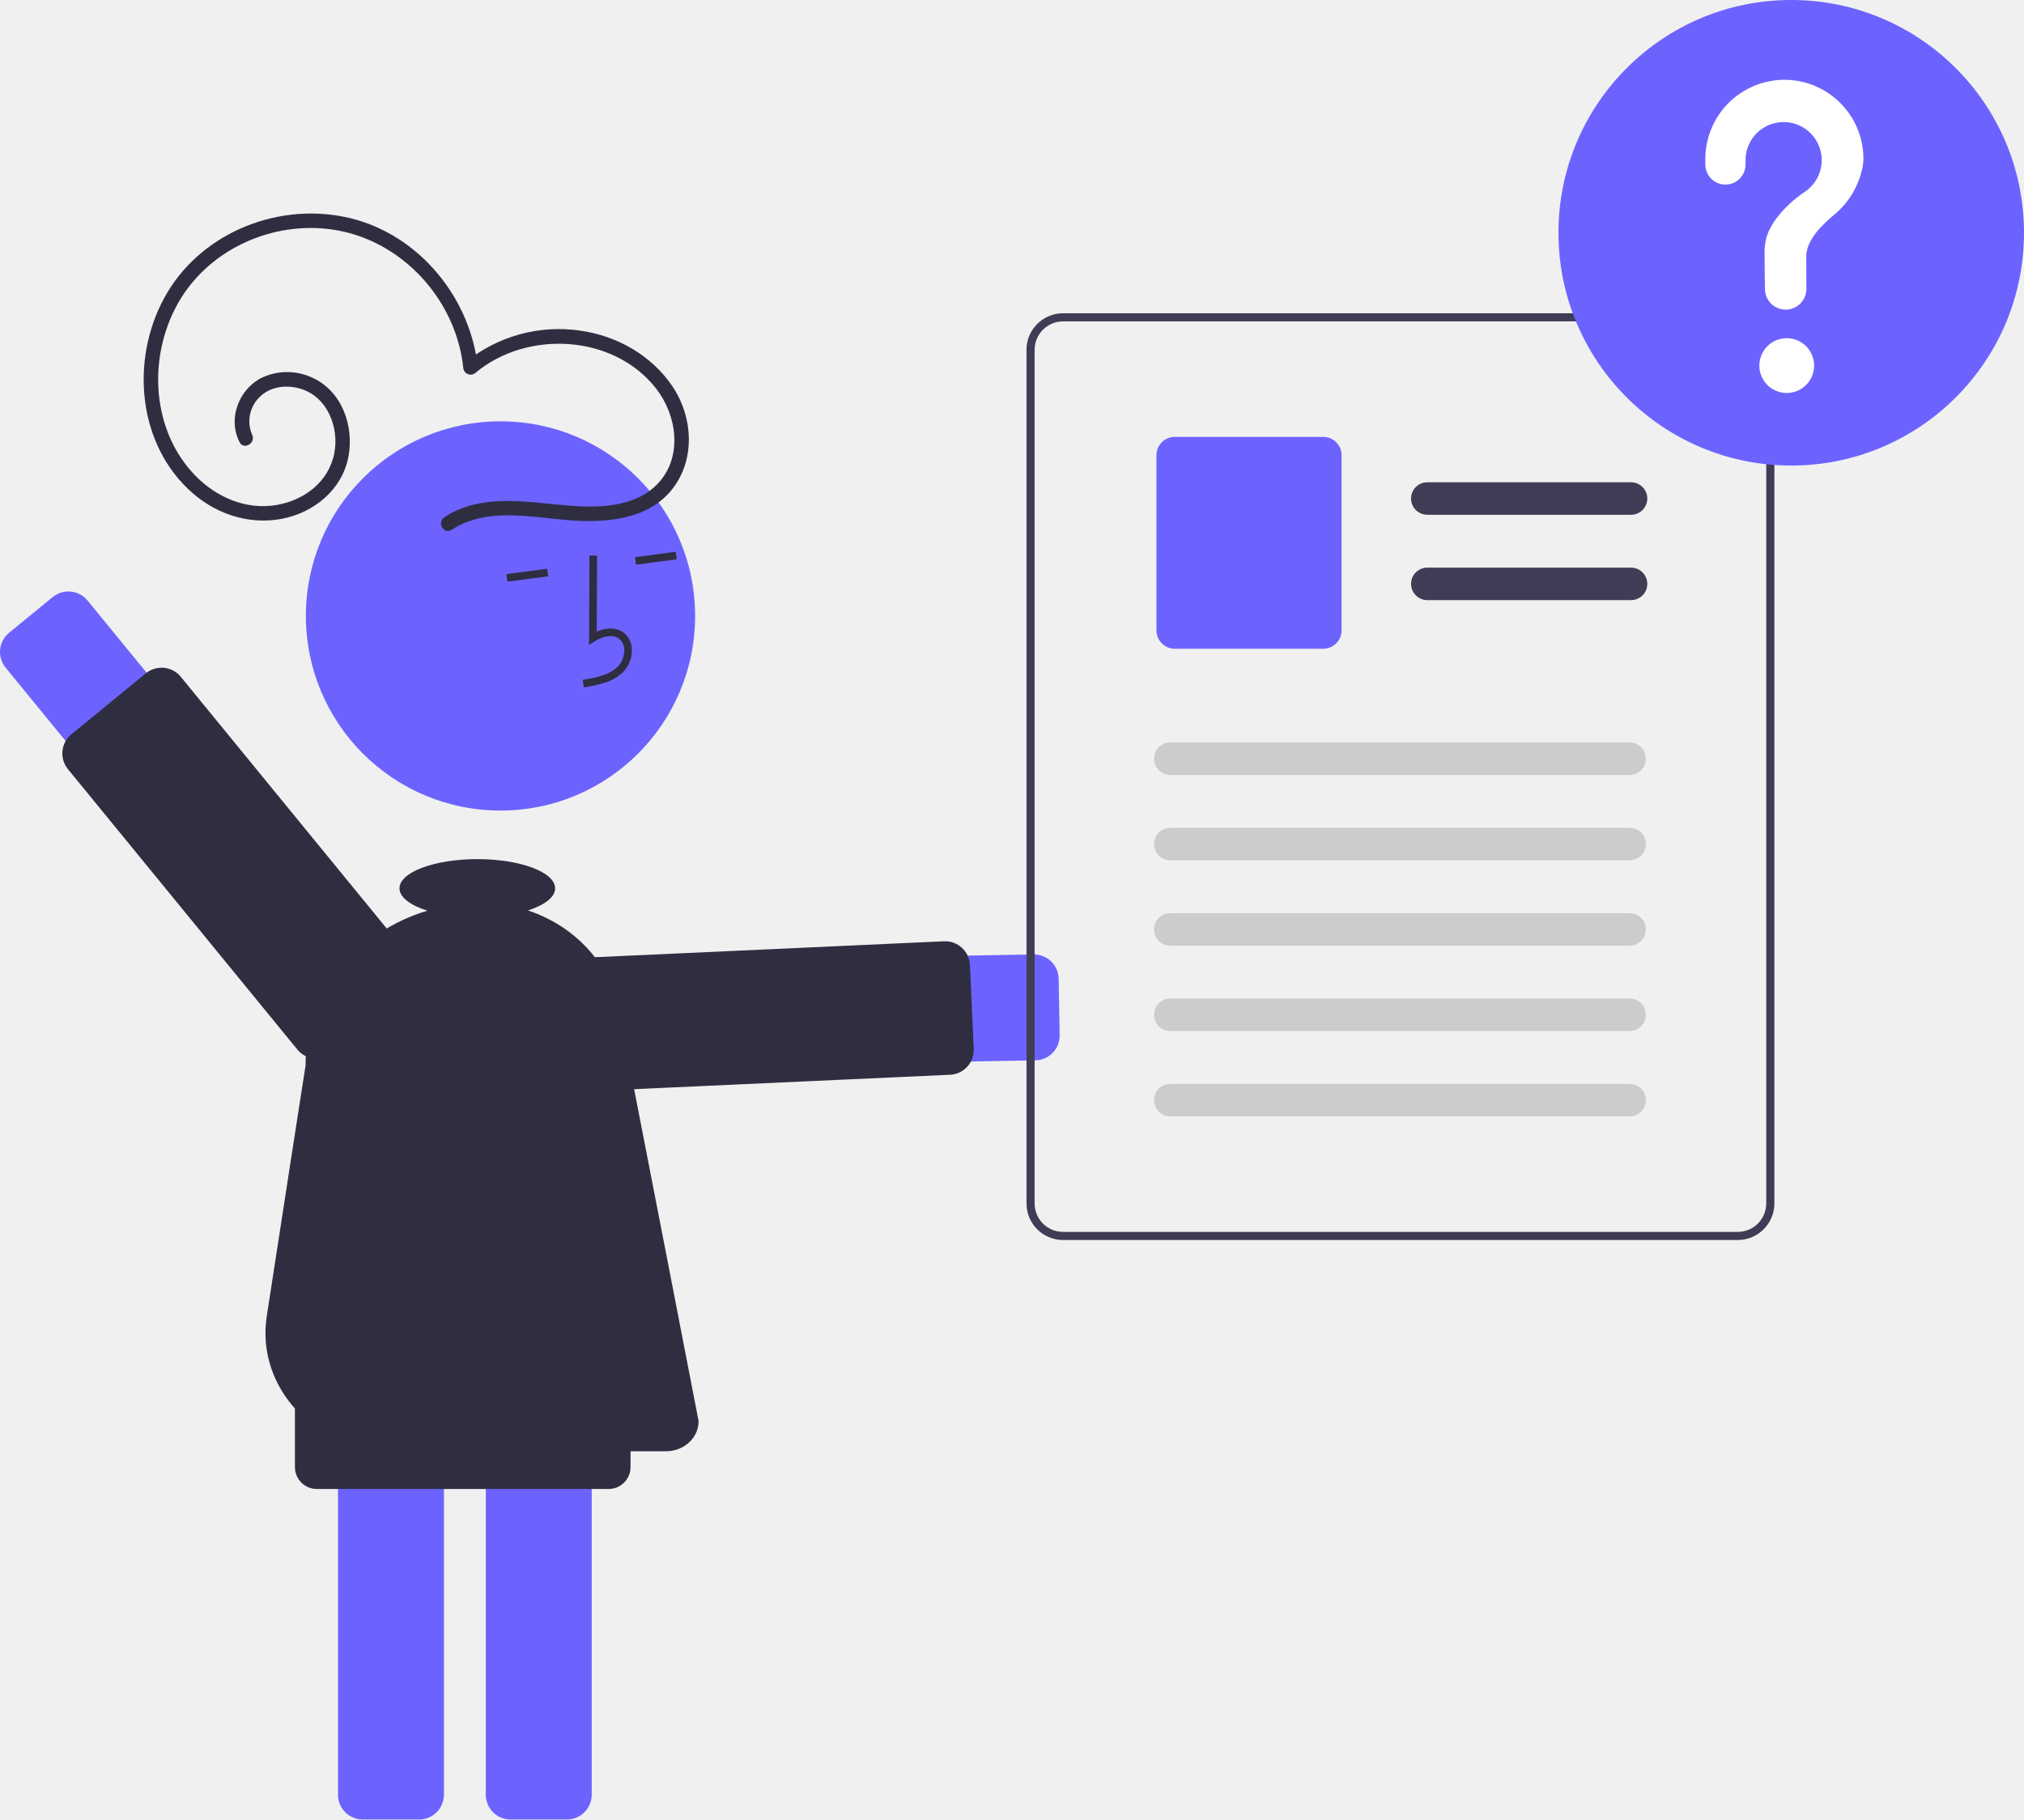
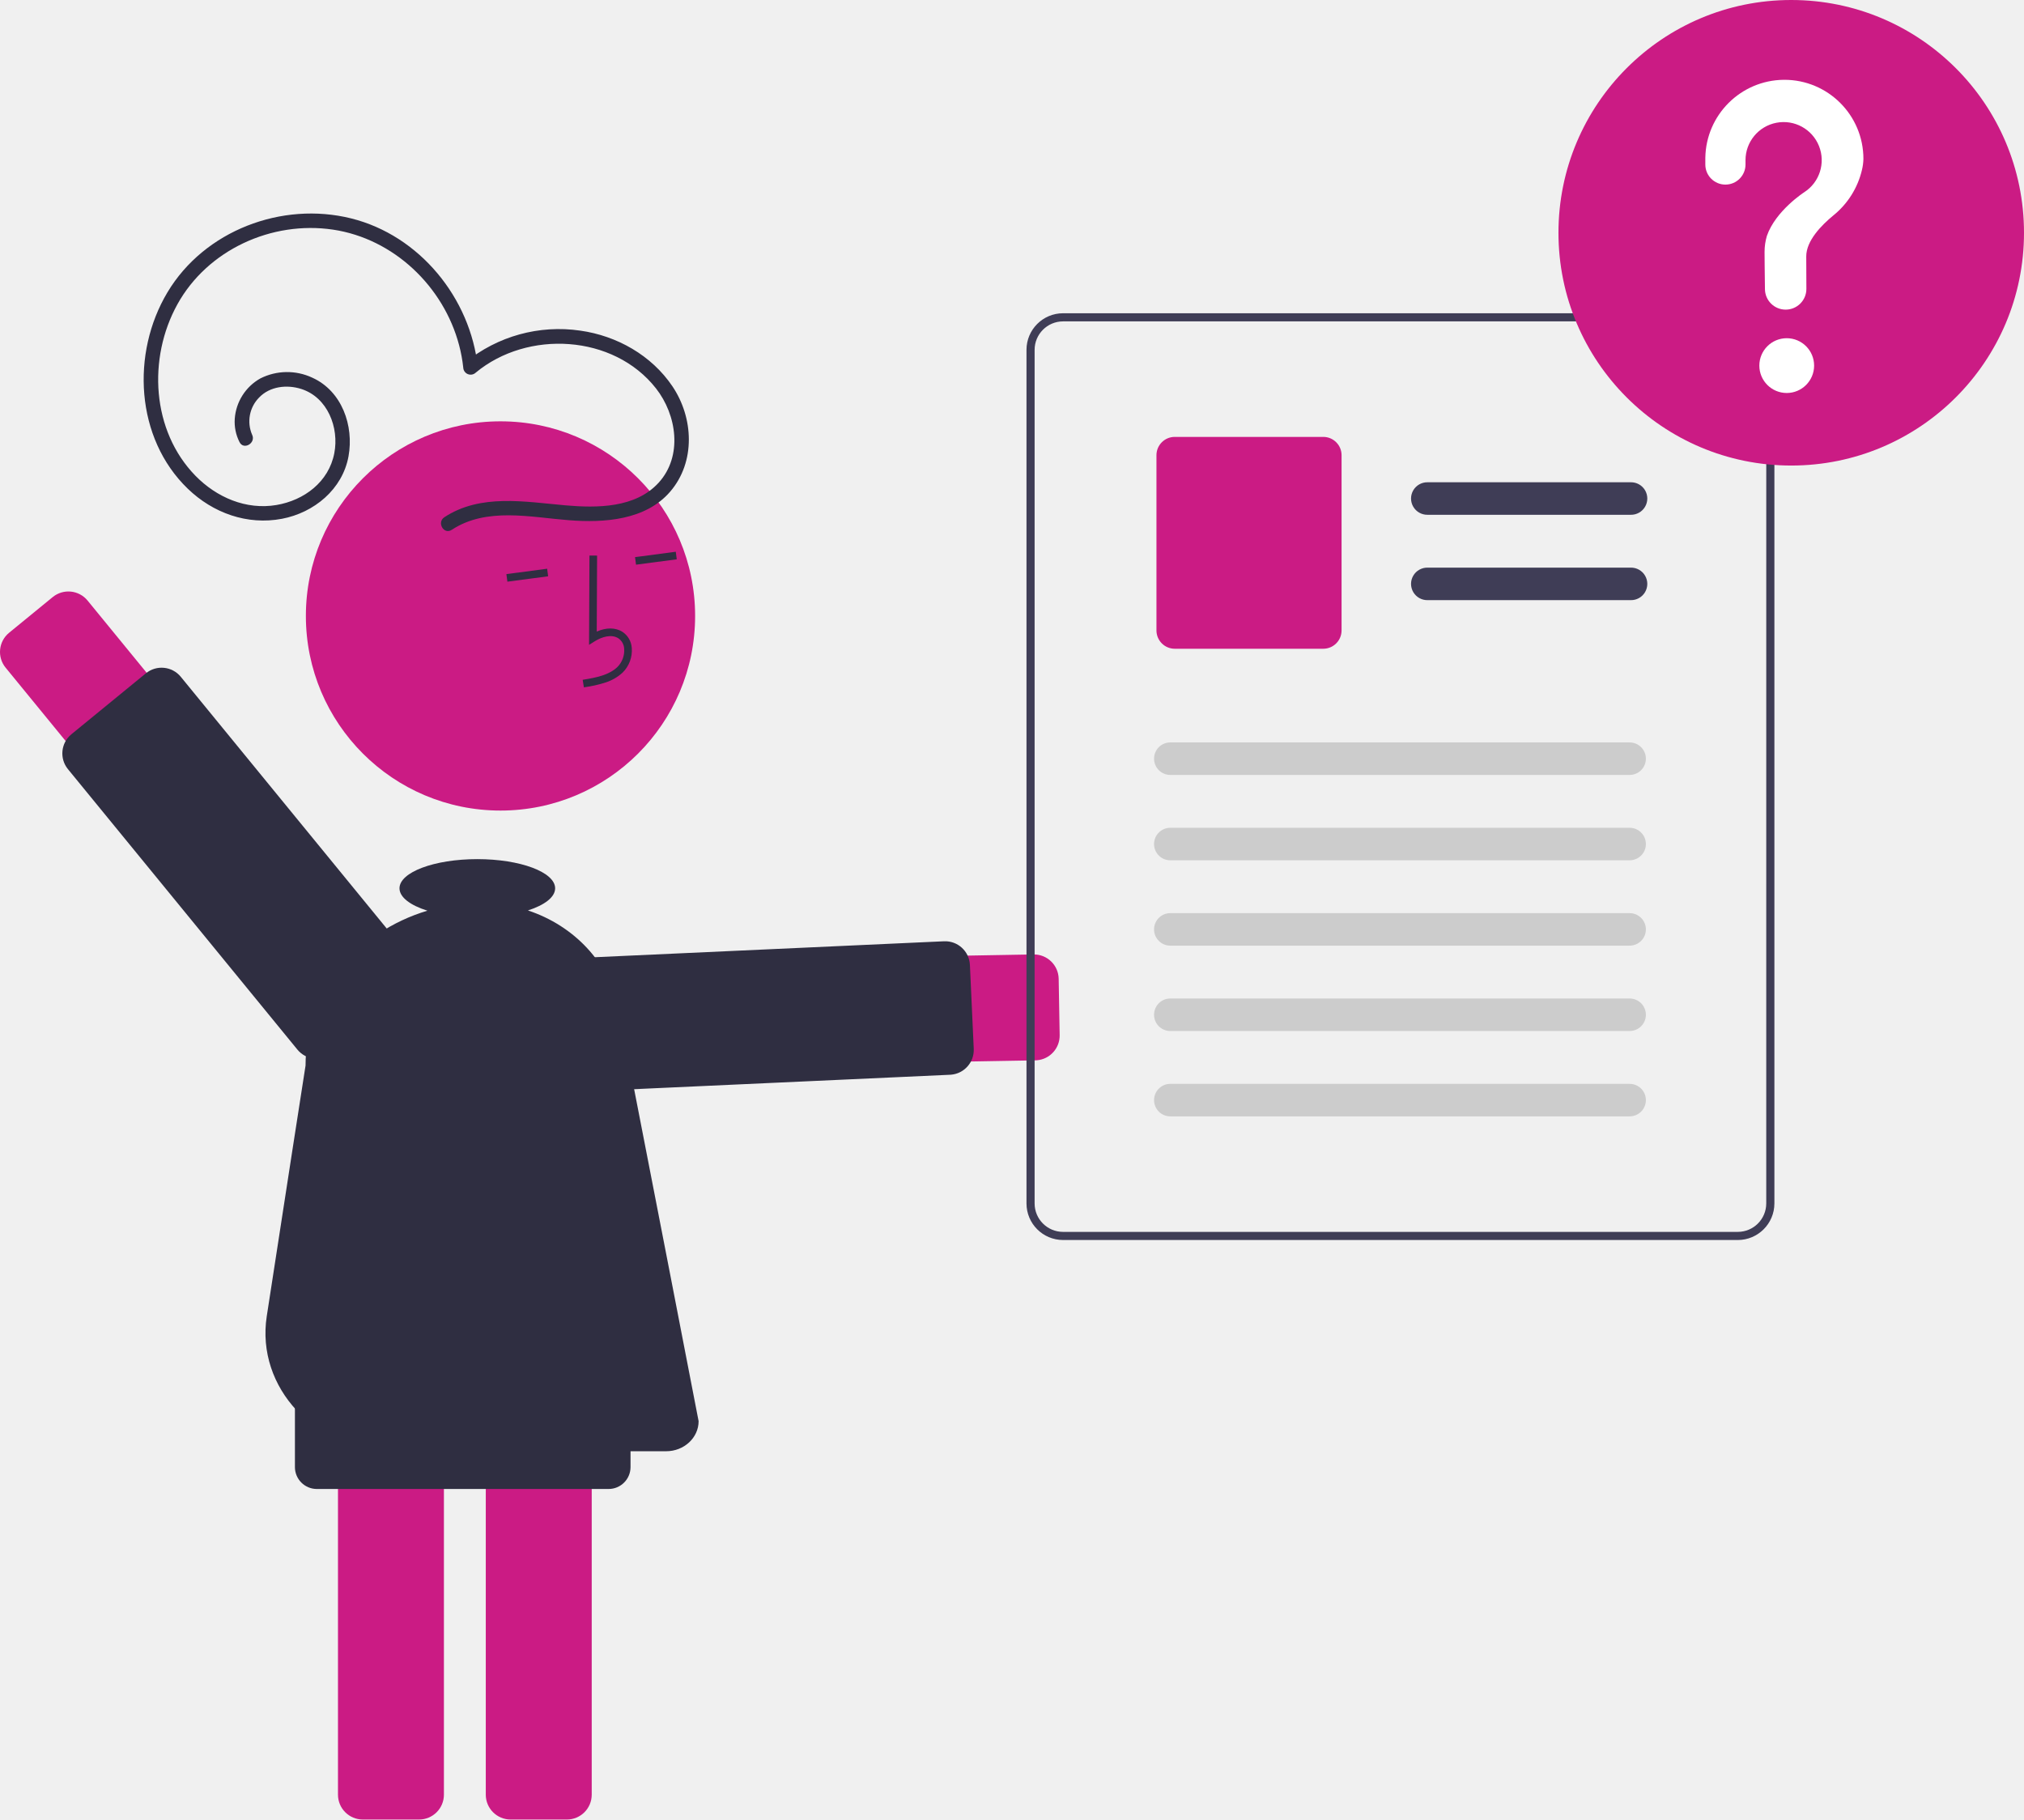
<svg xmlns="http://www.w3.org/2000/svg" data-name="Layer 1" width="516.171" height="464.019" viewBox="0 0 516.171 464.019">
-   <path d="M605.943,488.406l-112.518,1.979a13.508,13.508,0,1,1-.475-27.012l112.518-1.978a6.326,6.326,0,0,1,6.436,6.214l.252,14.362a6.326,6.326,0,0,1-5.791,6.414Q606.155,488.402,605.943,488.406Z" transform="translate(-341.9143 -217.9903)" fill="#6c63ff" />
+   <path d="M605.943,488.406l-112.518,1.979a13.508,13.508,0,1,1-.475-27.012l112.518-1.978a6.326,6.326,0,0,1,6.436,6.214l.252,14.362a6.326,6.326,0,0,1-5.791,6.414Q606.155,488.402,605.943,488.406Z" transform="translate(-341.9143 -217.9903)" fill="#cb1b84" />
  <path d="M584.213,492.077l-92.311,4.214a6.325,6.325,0,0,1-6.608-6.03l-.977-21.401a6.326,6.326,0,0,1,6.031-6.608l92.311-4.214a6.325,6.325,0,0,1,6.608,6.03l.977,21.401a6.334,6.334,0,0,1-5.792,6.593C584.373,492.068,584.293,492.073,584.213,492.077Z" transform="translate(-341.9143 -217.9903)" fill="#2f2e41" />
-   <path d="M428.108,675.684V555.967a6.333,6.333,0,0,1,6.326-6.326h14.364a6.333,6.333,0,0,1,6.326,6.326V675.684a6.333,6.333,0,0,1-6.326,6.326H434.433A6.333,6.333,0,0,1,428.108,675.684Z" transform="translate(-341.9143 -217.9903)" fill="#6c63ff" />
-   <path d="M465.802,675.684V555.967a6.333,6.333,0,0,1,6.326-6.326H486.492a6.333,6.333,0,0,1,6.326,6.326V675.684a6.333,6.333,0,0,1-6.326,6.326H472.128A6.333,6.333,0,0,1,465.802,675.684Z" transform="translate(-341.9143 -217.9903)" fill="#6c63ff" />
-   <circle cx="127.639" cy="157.08" r="49.633" fill="#6c63ff" />
+   <path d="M428.108,675.684V555.967a6.333,6.333,0,0,1,6.326-6.326h14.364a6.333,6.333,0,0,1,6.326,6.326V675.684a6.333,6.333,0,0,1-6.326,6.326H434.433A6.333,6.333,0,0,1,428.108,675.684Z" transform="translate(-341.9143 -217.9903)" fill="#cb1b84" />
+   <path d="M465.802,675.684V555.967a6.333,6.333,0,0,1,6.326-6.326H486.492a6.333,6.333,0,0,1,6.326,6.326V675.684a6.333,6.333,0,0,1-6.326,6.326H472.128A6.333,6.333,0,0,1,465.802,675.684Z" transform="translate(-341.9143 -217.9903)" fill="#cb1b84" />
+   <circle cx="127.639" cy="157.08" r="49.633" fill="#cb1b84" />
  <path d="M496.419,392.017a11.771,11.771,0,0,0,4.299-2.523,7.915,7.915,0,0,0,2.314-6.266,5.325,5.325,0,0,0-2.367-4.098c-1.775-1.139-4.149-1.142-6.566-.077l.091-19.376-1.946-.009-.108,22.779,1.5-.943c1.739-1.092,4.223-1.861,5.977-.735a3.42,3.42,0,0,1,1.481,2.646,5.981,5.981,0,0,1-1.72,4.672c-2.149,2.053-5.285,2.695-8.861,3.269l.308,1.922A32.079,32.079,0,0,0,496.419,392.017Z" transform="translate(-341.9143 -217.9903)" fill="#2f2e41" />
  <rect x="503.944" y="359.375" width="10.483" height="1.946" transform="translate(-384.7108 -148.2221) rotate(-7.5232)" fill="#2f2e41" />
  <rect x="471.14" y="363.706" width="10.483" height="1.946" transform="translate(-385.5602 -152.4797) rotate(-7.5232)" fill="#2f2e41" />
-   <path d="M364.254,371.152l71.261,87.097a13.507,13.507,0,1,1-20.908,17.107l-71.262-87.097a6.325,6.325,0,0,1,.89-8.901l11.117-9.096a6.326,6.326,0,0,1,8.902.89Z" transform="translate(-341.9143 -217.9903)" fill="#6c63ff" />
+   <path d="M364.254,371.152l71.261,87.097a13.507,13.507,0,1,1-20.908,17.107l-71.262-87.097a6.325,6.325,0,0,1,.89-8.901l11.117-9.096a6.326,6.326,0,0,1,8.902.89Z" transform="translate(-341.9143 -217.9903)" fill="#cb1b84" />
  <path d="M388.02,390.591l58.516,71.519a6.325,6.325,0,0,1-.89,8.901l-18.988,15.536a6.325,6.325,0,0,1-8.902-.89l-58.516-71.519a6.333,6.333,0,0,1,.89-8.901l18.989-15.536a6.326,6.326,0,0,1,8.902.89Z" transform="translate(-341.9143 -217.9903)" fill="#2f2e41" />
-   <path id="b687333e-18de-4d8a-8832-7c3edcdf36cf-57" data-name="Path 336" d="M793.716,303.645a9.427,9.427,0,0,0-8.621-5.768H613.023a9.333,9.333,0,0,0-9.328,9.328V524.893a9.333,9.333,0,0,0,9.328,9.328H785.102a9.34,9.34,0,0,0,9.328-9.328V307.205a9.161,9.161,0,0,0-.707-3.56Zm-1.364,221.248a7.265,7.265,0,0,1-7.256,7.256H613.023a7.258,7.258,0,0,1-7.256-7.255V307.206a7.266,7.266,0,0,1,7.256-7.256H785.102a7.292,7.292,0,0,1,6.735,4.565,8.045,8.045,0,0,1,.273.819,7.195,7.195,0,0,1,.248,1.873Z" transform="translate(-341.9143 -217.9903)" fill="#3f3d56" />
-   <path id="eca15e8c-c9ce-4149-9dd0-d1ea6c849243-58" data-name="Path 337" d="M757.807,349.272H705.976a4.147,4.147,0,1,1,0-8.293h51.831a4.147,4.147,0,1,1,0,8.293Z" transform="translate(-341.9143 -217.9903)" fill="#3f3d56" />
-   <path id="b9f37388-2aff-4ffa-881f-18e269279f19-59" data-name="Path 338" d="M757.807,371.041H705.976a4.147,4.147,0,1,1,0-8.293h51.831a4.147,4.147,0,1,1,0,8.293Z" transform="translate(-341.9143 -217.9903)" fill="#3f3d56" />
-   <path id="ab29eed0-504d-400c-b1ab-2256c8d671ed-60" data-name="Path 339" d="M679.382,383.436H641.505a4.67,4.67,0,0,1-4.665-4.665V334.073a4.67,4.67,0,0,1,4.665-4.665h37.878a4.67,4.67,0,0,1,4.665,4.665V378.771A4.67,4.67,0,0,1,679.382,383.436Z" transform="translate(-341.9143 -217.9903)" fill="#6c63ff" />
-   <path id="fa5fec34-0c55-4409-8f72-9659063fc84a-61" data-name="Path 340" d="M757.447,415.616H640.31a4.147,4.147,0,0,1,0-8.293H757.447a4.147,4.147,0,1,1,0,8.293Z" transform="translate(-341.9143 -217.9903)" fill="#ccc" />
-   <path id="a43251d6-16e2-4557-b881-b3d221f9e0a0-62" data-name="Path 341" d="M757.447,437.385H640.31a4.147,4.147,0,0,1,0-8.293H757.447a4.147,4.147,0,1,1,0,8.293Z" transform="translate(-341.9143 -217.9903)" fill="#ccc" />
-   <path id="b1a9b5d8-150e-43cf-a101-e2528d51164c-63" data-name="Path 342" d="M757.447,459.153H640.31a4.147,4.147,0,0,1,0-8.293H757.447a4.147,4.147,0,1,1,0,8.293Z" transform="translate(-341.9143 -217.9903)" fill="#ccc" />
-   <path id="fb13d629-1d1d-4a08-ba0c-67ba8ed3b5d8-64" data-name="Path 343" d="M757.447,480.922H640.31a4.147,4.147,0,0,1,0-8.293H757.447a4.147,4.147,0,1,1,0,8.293Z" transform="translate(-341.9143 -217.9903)" fill="#ccc" />
-   <path id="f81dc734-d8e2-4a40-b2eb-9530c4619ee2-65" data-name="Path 344" d="M757.447,502.691H640.31a4.147,4.147,0,0,1,0-8.293H757.447a4.147,4.147,0,1,1,0,8.293Z" transform="translate(-341.9143 -217.9903)" fill="#ccc" />
-   <circle id="bb95e310-3287-4bad-95b8-3adafab6ad5a" data-name="Ellipse 44" cx="456.809" cy="59.362" r="59.362" fill="#6c63ff" />
+   <path id="b687333e-18de-4d8a-8832-7c3edcdf36cf-86" data-name="Path 336" d="M793.716,303.645a9.427,9.427,0,0,0-8.621-5.768H613.023a9.333,9.333,0,0,0-9.328,9.328V524.893a9.333,9.333,0,0,0,9.328,9.328H785.102a9.34,9.34,0,0,0,9.328-9.328V307.205a9.161,9.161,0,0,0-.707-3.56Zm-1.364,221.248a7.265,7.265,0,0,1-7.256,7.256H613.023a7.258,7.258,0,0,1-7.256-7.255V307.206a7.266,7.266,0,0,1,7.256-7.256H785.102a7.292,7.292,0,0,1,6.735,4.565,8.045,8.045,0,0,1,.273.819,7.195,7.195,0,0,1,.248,1.873Z" transform="translate(-341.9143 -217.9903)" fill="#3f3d56" />
+   <path id="eca15e8c-c9ce-4149-9dd0-d1ea6c849243-87" data-name="Path 337" d="M757.807,349.272H705.976a4.147,4.147,0,1,1,0-8.293h51.831a4.147,4.147,0,1,1,0,8.293Z" transform="translate(-341.9143 -217.9903)" fill="#3f3d56" />
+   <path id="b9f37388-2aff-4ffa-881f-18e269279f19-88" data-name="Path 338" d="M757.807,371.041H705.976a4.147,4.147,0,1,1,0-8.293h51.831a4.147,4.147,0,1,1,0,8.293Z" transform="translate(-341.9143 -217.9903)" fill="#3f3d56" />
+   <path id="ab29eed0-504d-400c-b1ab-2256c8d671ed-89" data-name="Path 339" d="M679.382,383.436H641.505a4.67,4.67,0,0,1-4.665-4.665V334.073a4.67,4.67,0,0,1,4.665-4.665h37.878a4.67,4.67,0,0,1,4.665,4.665V378.771A4.67,4.67,0,0,1,679.382,383.436Z" transform="translate(-341.9143 -217.9903)" fill="#cb1b84" />
+   <path id="fa5fec34-0c55-4409-8f72-9659063fc84a-90" data-name="Path 340" d="M757.447,415.616H640.31a4.147,4.147,0,0,1,0-8.293H757.447a4.147,4.147,0,1,1,0,8.293Z" transform="translate(-341.9143 -217.9903)" fill="#ccc" />
+   <path id="a43251d6-16e2-4557-b881-b3d221f9e0a0-91" data-name="Path 341" d="M757.447,437.385H640.31a4.147,4.147,0,0,1,0-8.293H757.447a4.147,4.147,0,1,1,0,8.293Z" transform="translate(-341.9143 -217.9903)" fill="#ccc" />
+   <path id="b1a9b5d8-150e-43cf-a101-e2528d51164c-92" data-name="Path 342" d="M757.447,459.153H640.31a4.147,4.147,0,0,1,0-8.293H757.447a4.147,4.147,0,1,1,0,8.293Z" transform="translate(-341.9143 -217.9903)" fill="#ccc" />
+   <path id="fb13d629-1d1d-4a08-ba0c-67ba8ed3b5d8-93" data-name="Path 343" d="M757.447,480.922H640.31a4.147,4.147,0,0,1,0-8.293H757.447a4.147,4.147,0,1,1,0,8.293Z" transform="translate(-341.9143 -217.9903)" fill="#ccc" />
+   <path id="f81dc734-d8e2-4a40-b2eb-9530c4619ee2-94" data-name="Path 344" d="M757.447,502.691H640.31a4.147,4.147,0,0,1,0-8.293H757.447a4.147,4.147,0,1,1,0,8.293Z" transform="translate(-341.9143 -217.9903)" fill="#ccc" />
+   <circle id="bb95e310-3287-4bad-95b8-3adafab6ad5a" data-name="Ellipse 44" cx="456.809" cy="59.362" r="59.362" fill="#cb1b84" />
  <circle cx="455.66" cy="93.237" r="6.985" fill="#fff" />
  <path d="M796.826,238.343a20.213,20.213,0,0,0-20.01,19.864c-.001.101-.002.809-.002,1.736a5.124,5.124,0,0,0,5.124,5.124h0a5.128,5.128,0,0,0,5.126-5.129v-.003c-.001-.63-.001-1.067-.001-1.094a9.718,9.718,0,1,1,14.96,8.181l.002.002s-7.293,4.695-9.516,11.136l.002 0a14.274,14.274,0,0,0-.588,4.065c0,.566.033,5.515.098,9.532a5.282,5.282,0,0,0,5.283,5.196h0a5.284,5.284,0,0,0,5.283-5.284l-0-.032c-.022-3.679-.034-7.963-.034-8.274,0-3.955,3.815-7.895,6.949-10.465a21.077,21.077,0,0,0,7.249-11.54,13.174,13.174,0,0,0,.38-2.86A20.157,20.157,0,0,0,796.972,238.342Q796.899,238.342,796.826,238.343Z" transform="translate(-341.9143 -217.9903)" fill="#fff" />
  <path d="M457.111,353.111c8.886-5.842,20.055-3.214,29.931-2.451,8.924.69,19.502.01,25.779-7.281,6.53-7.586,5.985-18.848.578-26.872-5.322-7.897-14.155-12.884-23.501-14.199a37.702,37.702,0,0,0-29.3,8.091l3.176,1.316c-1.851-17.695-14.861-33.691-32.317-38.03-17.661-4.39-37.412,3.102-46.835,18.85-9.289,15.524-8.189,37.187,5.182,50.088,6.421,6.196,15.156,9.352,24.02,7.668,8.175-1.553,15.439-7.513,16.969-15.929,1.418-7.802-1.68-16.663-9.268-20.07a15.13,15.13,0,0,0-13.224.211,12.855,12.855,0,0,0-6.518,10.283,11.363,11.363,0,0,0,1.209,5.936c1.053,2.15,4.264.266,3.213-1.878a8.628,8.628,0,0,1,1.783-9.47c2.758-2.882,7.113-3.36,10.778-2.182,6.707,2.156,9.668,9.85,8.404,16.377-1.416,7.311-7.657,12.009-14.764,13.212-7.728,1.308-15.265-1.955-20.63-7.444-11.235-11.494-12.208-30.008-4.629-43.726,7.689-13.917,24.089-21.39,39.711-19.056,15.448,2.308,28.17,14.459,32.134,29.44a37.702,37.702,0,0,1,1.06,5.721,1.889,1.889,0,0,0,3.176,1.316c13.2-10.963,35.155-9.787,45.978,4.004,5.308,6.763,6.872,17.266.674,24.06-5.902,6.469-15.703,6.476-23.764,5.767-10.312-.906-21.648-3.037-30.885,3.035-1.993,1.31-.131,4.534,1.878,3.213Z" transform="translate(-341.9143 -217.9903)" fill="#2f2e41" />
  <path d="M497.133,597.715H422.71a5.588,5.588,0,0,1-5.582-5.582V567.325a5.588,5.588,0,0,1,5.582-5.582h74.423a5.588,5.588,0,0,1,5.582,5.582v24.808A5.588,5.588,0,0,1,497.133,597.715Z" transform="translate(-341.9143 -217.9903)" fill="#2f2e41" />
  <path d="M499.676,475.407c-2.33-11.916-11.38-21.353-23.126-25.233,4.242-1.365,6.938-3.386,6.938-5.646,0-4.11-8.885-7.442-19.846-7.442s-19.846,3.332-19.846,7.442c0,2.293,2.77,4.343,7.119,5.708-18.008,5.369-31.078,21.041-31.078,39.496,0,0-5.543,35.535-9.895,63.941-2.784,18.173,12.429,34.416,32.229,34.416h69.633c4.561,0,8.272-3.44,8.272-7.669C520.077,580.418,507.246,514.116,499.676,475.407Z" transform="translate(-341.9143 -217.9903)" fill="#2f2e41" />
</svg>
